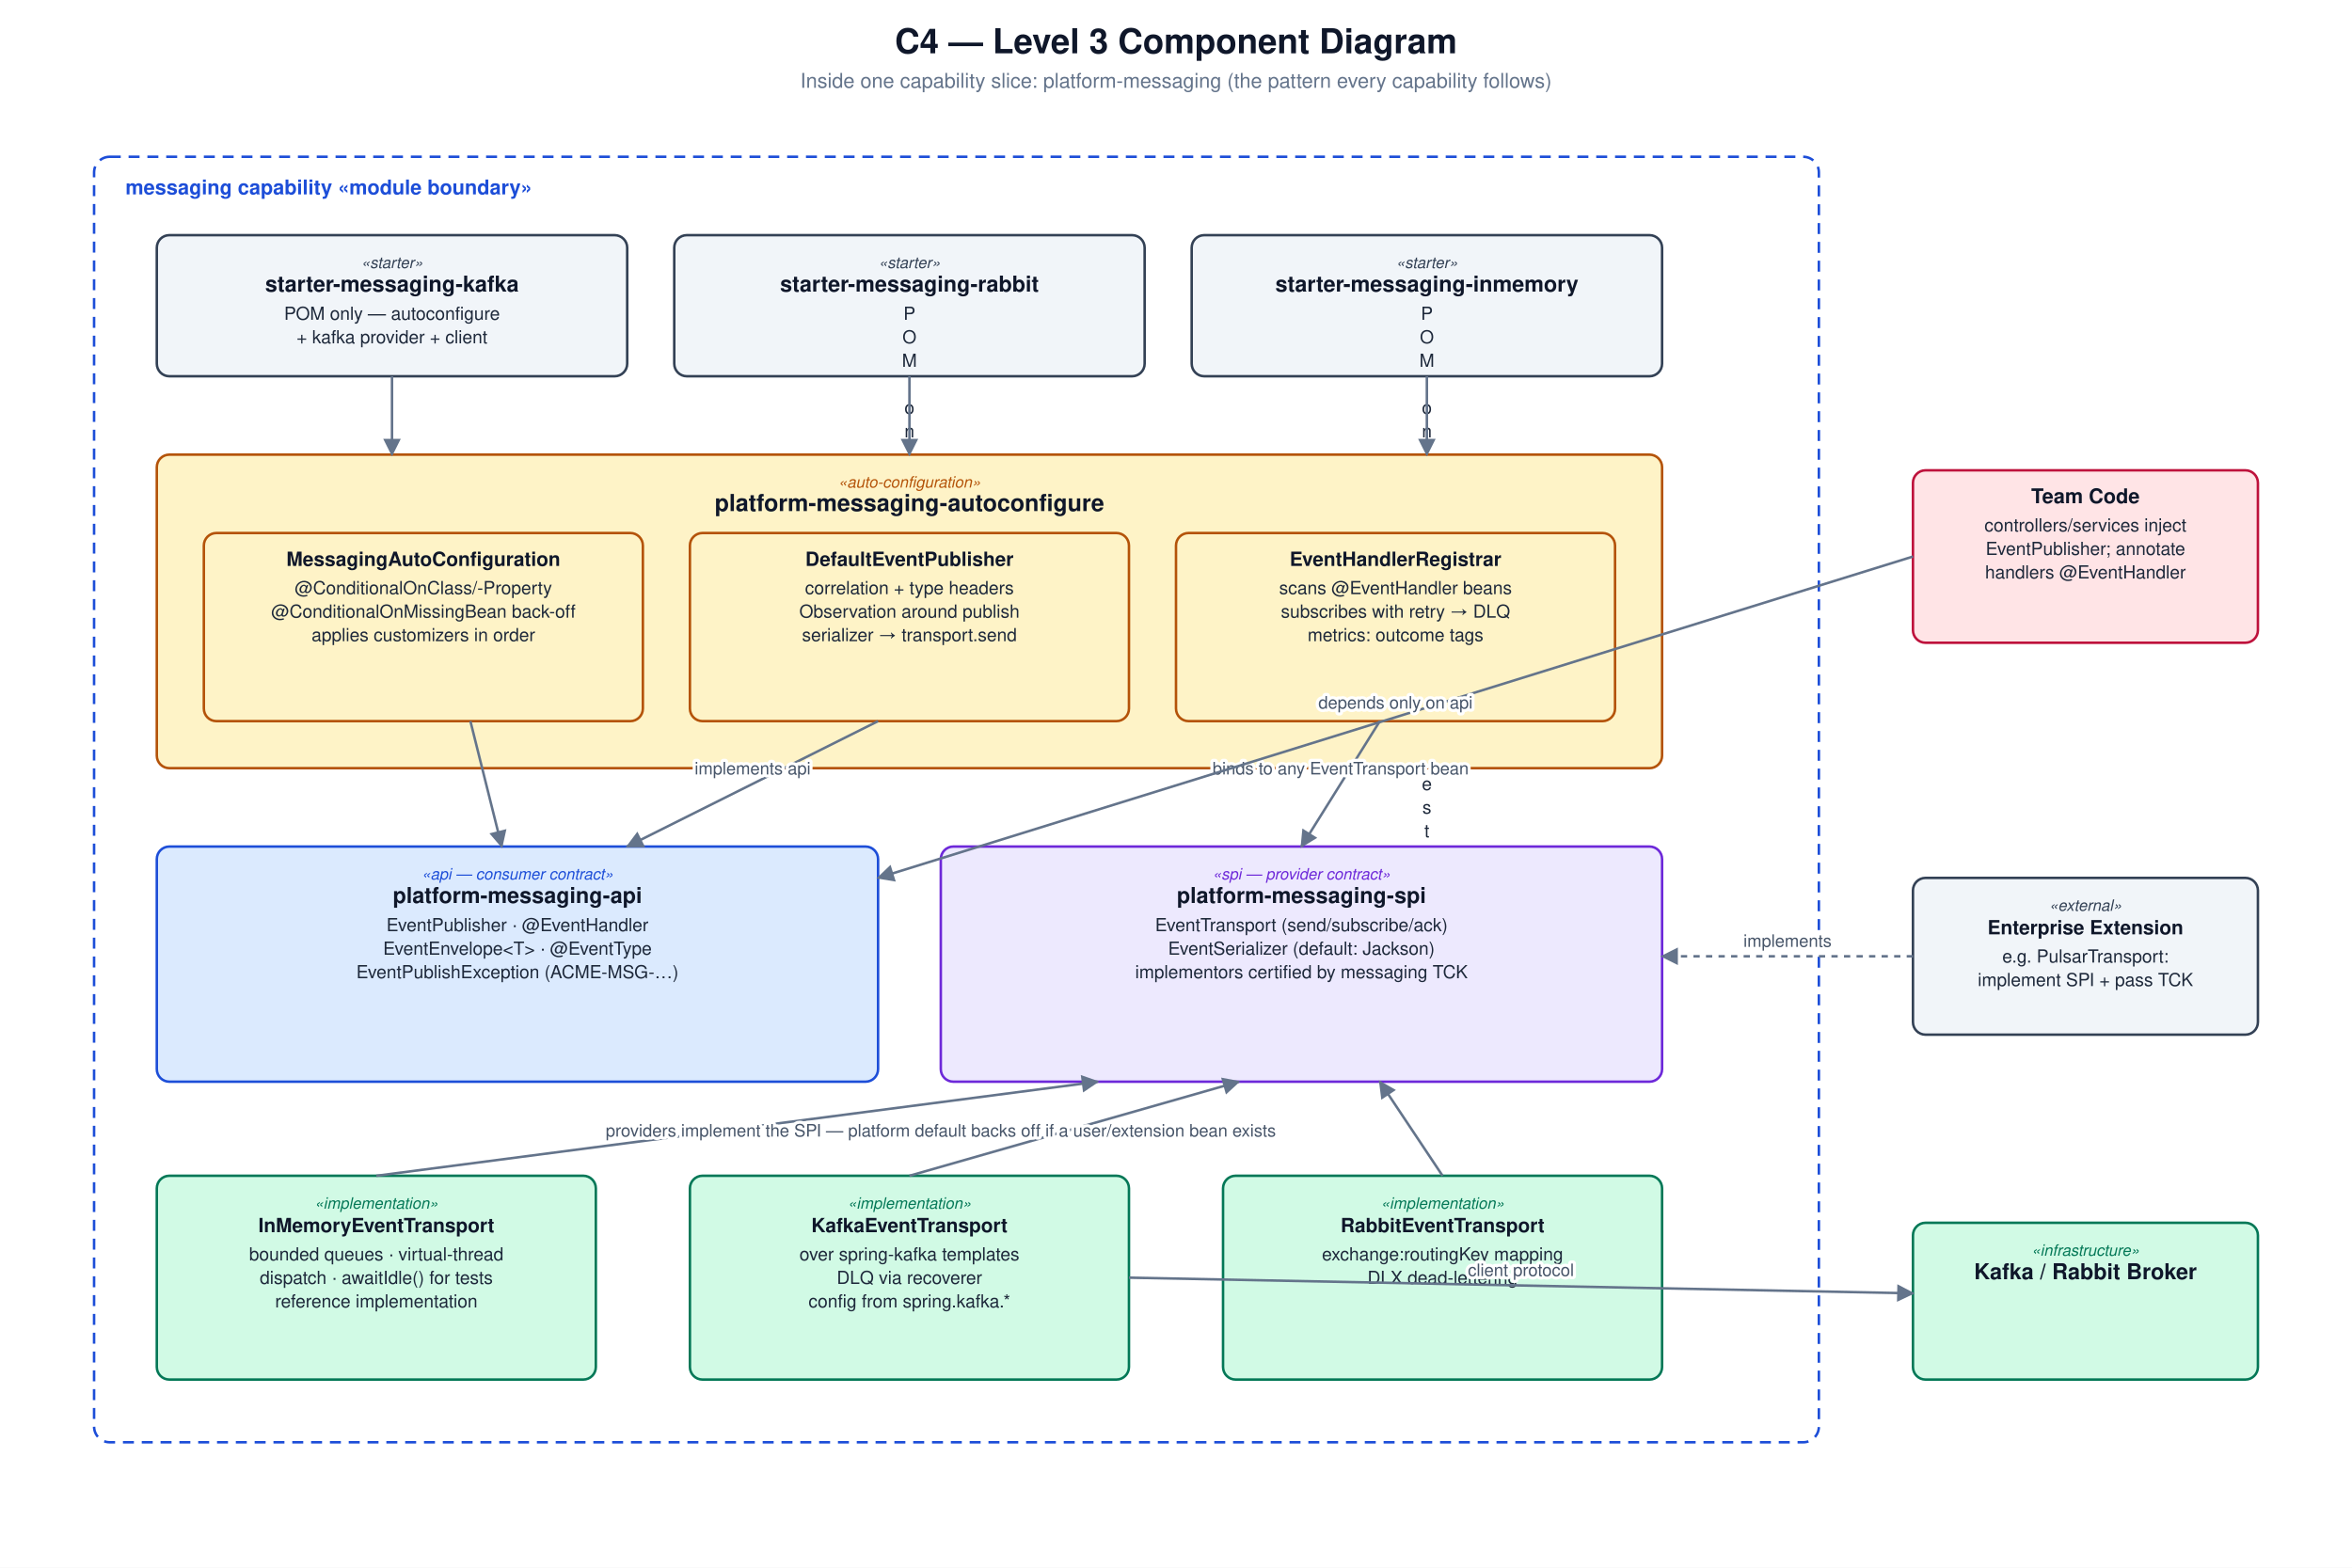
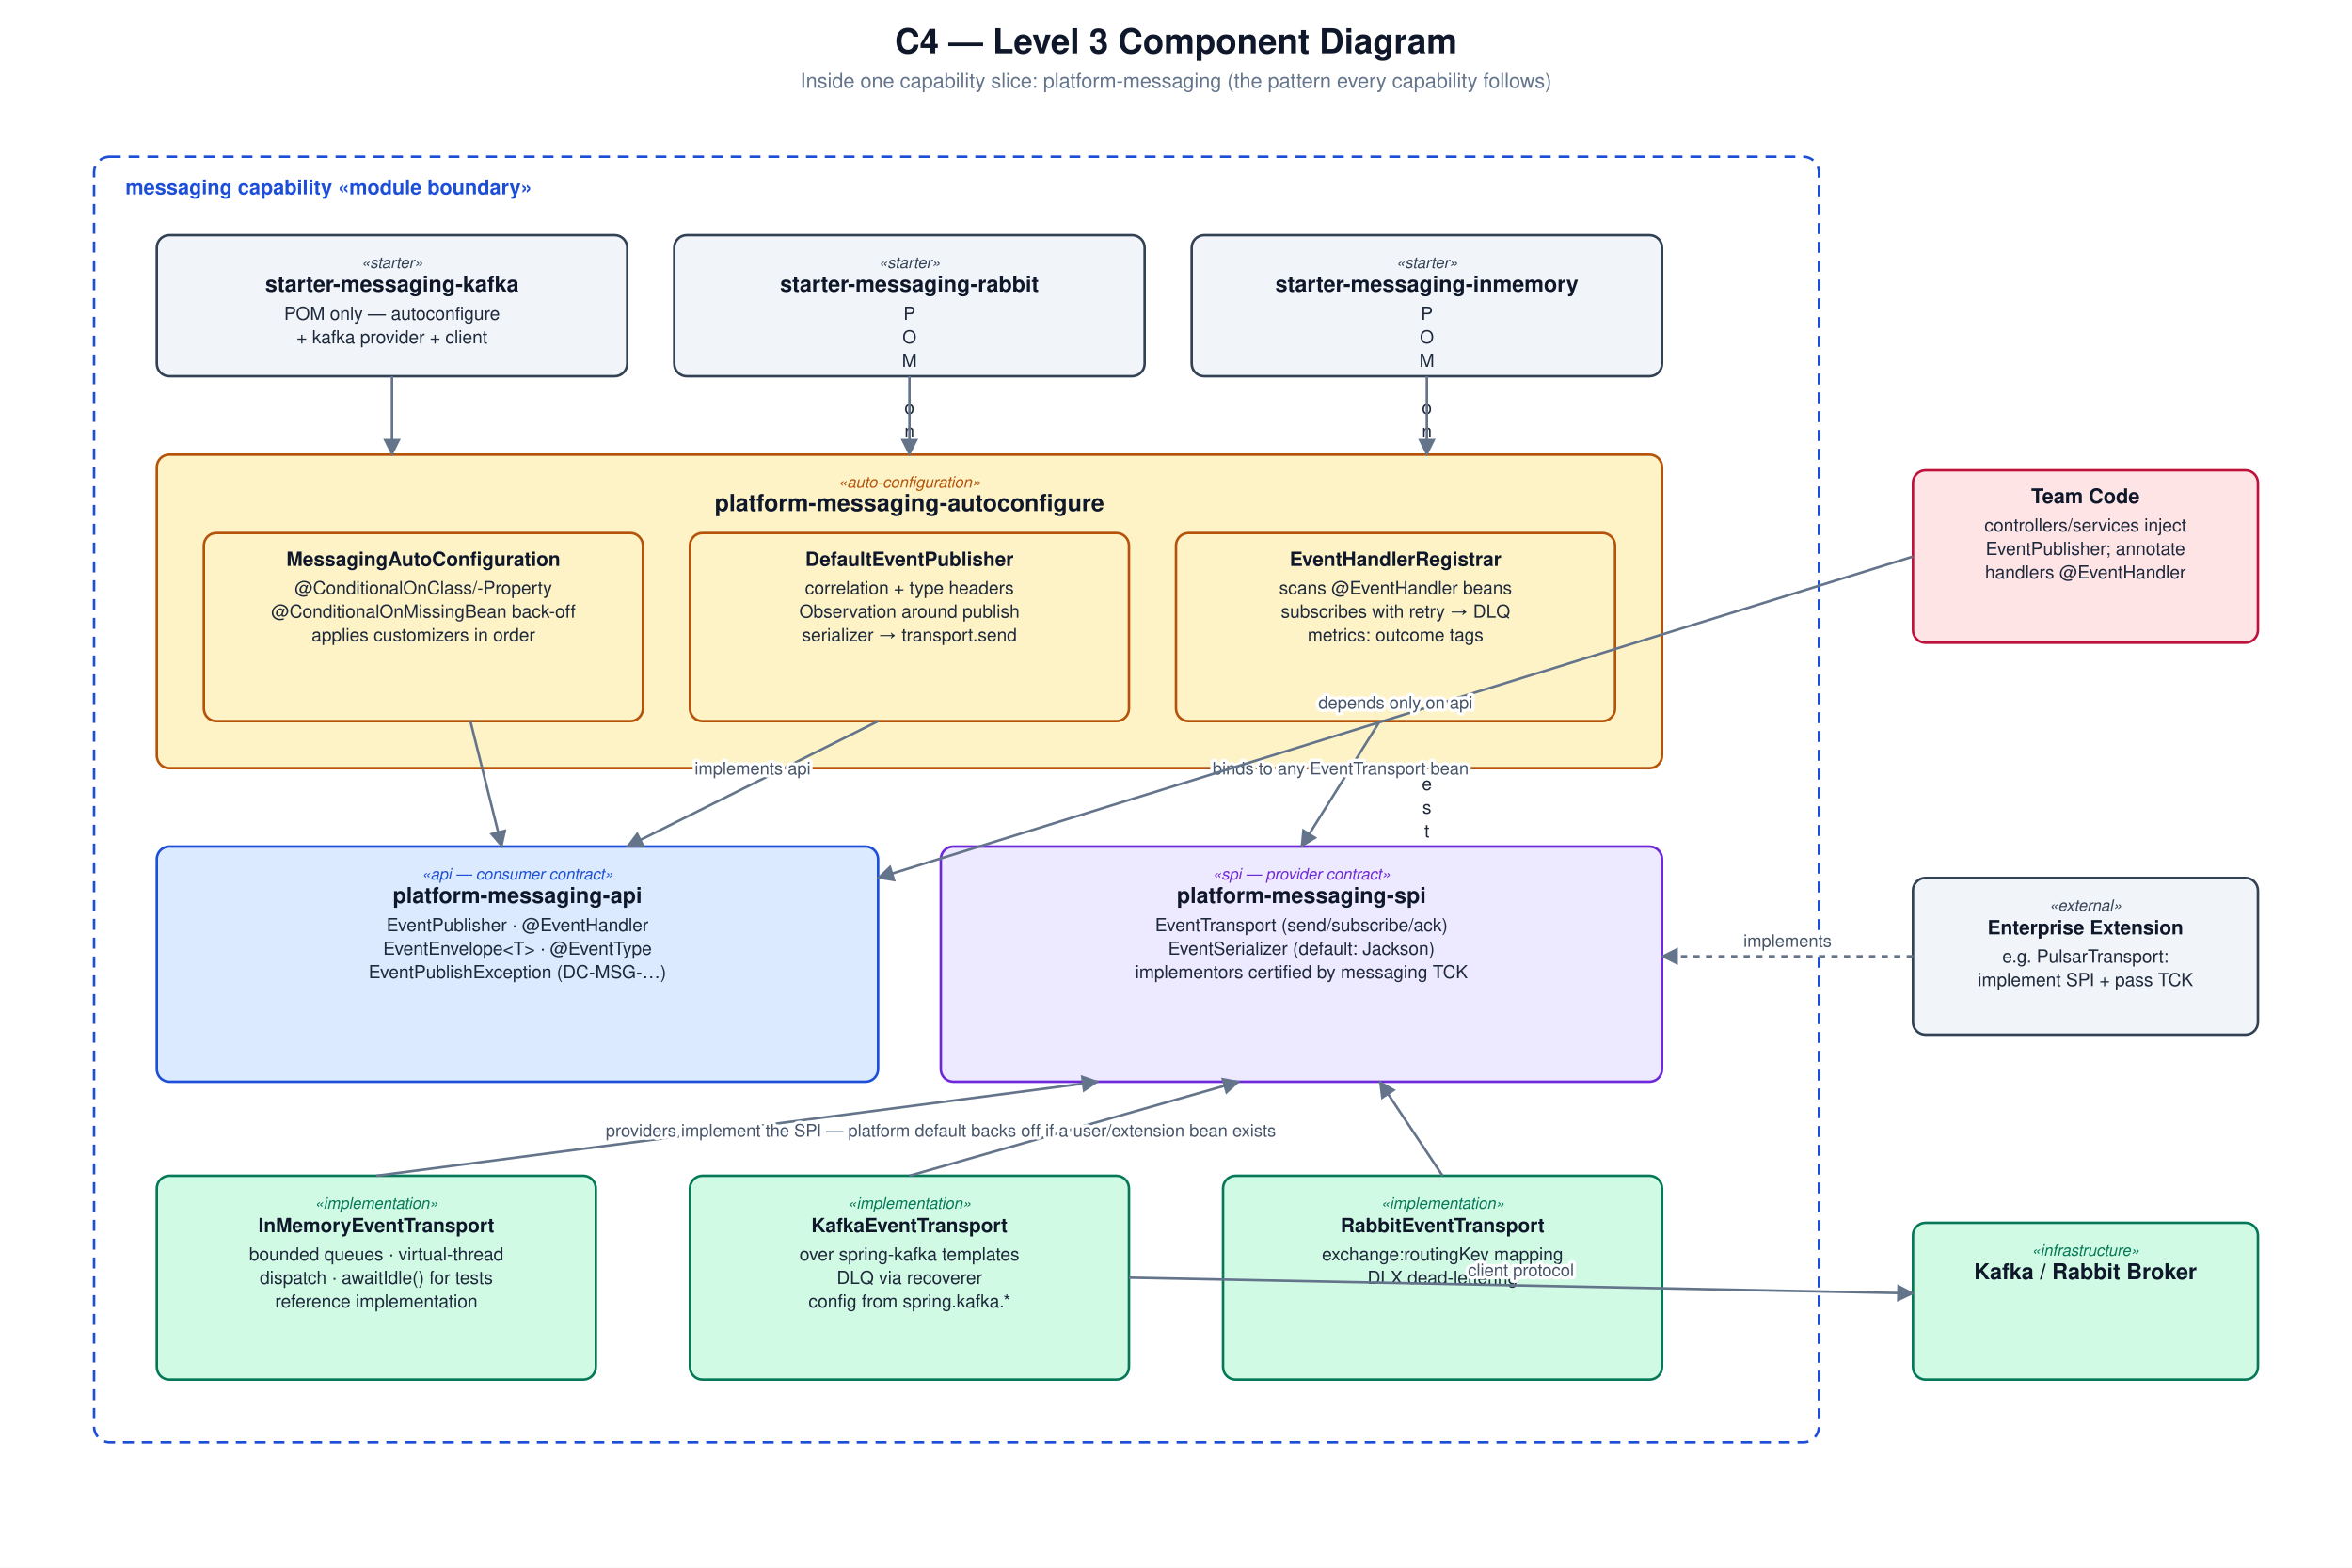
<svg xmlns="http://www.w3.org/2000/svg" viewBox="0 0 1500 1000" width="1500" height="1000">
  <defs>
    <marker id="ah" viewBox="0 0 10 10" refX="9" refY="5" markerWidth="7" markerHeight="7" orient="auto-start-reverse">
      <path d="M 0 0 L 10 5 L 0 10 z" fill="#64748b" />
    </marker>
  </defs>
  <rect x="0" y="0" width="1500" height="1000" fill="#ffffff" />
  <text x="750" y="34" font-family="Helvetica, Arial, sans-serif" font-size="22" fill="#0f172a" text-anchor="middle" font-weight="bold">C4 — Level 3 Component Diagram</text>
  <text x="750" y="56" font-family="Helvetica, Arial, sans-serif" font-size="13" fill="#64748b" text-anchor="middle">Inside one capability slice: platform-messaging (the pattern every capability follows)</text>
  <rect x="60" y="100" width="1100" height="820" rx="10" fill="none" stroke="#1d4ed8" stroke-width="1.6" stroke-dasharray="7,5" />
  <text x="80" y="124" font-family="Helvetica, Arial, sans-serif" font-size="13" fill="#1d4ed8" text-anchor="start" font-weight="bold">messaging capability  «module boundary»</text>
  <rect x="100" y="150" width="300" height="90" rx="8" fill="#f1f5f9" stroke="#334155" stroke-width="1.6" />
  <text x="250" y="171" font-family="Helvetica, Arial, sans-serif" font-size="10" fill="#334155" text-anchor="middle" font-style="italic">«starter»</text>
  <text x="250" y="186" font-family="Helvetica, Arial, sans-serif" font-size="14" fill="#0f172a" text-anchor="middle" font-weight="bold">starter-messaging-kafka</text>
  <text x="250" y="204" font-family="Helvetica, Arial, sans-serif" font-size="11.5" fill="#1e293b" text-anchor="middle">POM only — autoconfigure</text>
  <text x="250" y="219" font-family="Helvetica, Arial, sans-serif" font-size="11.5" fill="#1e293b" text-anchor="middle">+ kafka provider + client</text>
  <rect x="430" y="150" width="300" height="90" rx="8" fill="#f1f5f9" stroke="#334155" stroke-width="1.6" />
  <text x="580" y="171" font-family="Helvetica, Arial, sans-serif" font-size="10" fill="#334155" text-anchor="middle" font-style="italic">«starter»</text>
  <text x="580" y="186" font-family="Helvetica, Arial, sans-serif" font-size="14" fill="#0f172a" text-anchor="middle" font-weight="bold">starter-messaging-rabbit</text>
  <text x="580" y="204" font-family="Helvetica, Arial, sans-serif" font-size="11.5" fill="#1e293b" text-anchor="middle">P</text>
  <text x="580" y="219" font-family="Helvetica, Arial, sans-serif" font-size="11.5" fill="#1e293b" text-anchor="middle">O</text>
  <text x="580" y="234" font-family="Helvetica, Arial, sans-serif" font-size="11.5" fill="#1e293b" text-anchor="middle">M</text>
  <text x="580" y="249" font-family="Helvetica, Arial, sans-serif" font-size="11.5" fill="#1e293b" text-anchor="middle"> </text>
  <text x="580" y="264" font-family="Helvetica, Arial, sans-serif" font-size="11.5" fill="#1e293b" text-anchor="middle">o</text>
  <text x="580" y="279" font-family="Helvetica, Arial, sans-serif" font-size="11.5" fill="#1e293b" text-anchor="middle">n</text>
  <text x="580" y="294" font-family="Helvetica, Arial, sans-serif" font-size="11.5" fill="#1e293b" text-anchor="middle">l</text>
  <text x="580" y="309" font-family="Helvetica, Arial, sans-serif" font-size="11.5" fill="#1e293b" text-anchor="middle">y</text>
  <rect x="760" y="150" width="300" height="90" rx="8" fill="#f1f5f9" stroke="#334155" stroke-width="1.6" />
  <text x="910" y="171" font-family="Helvetica, Arial, sans-serif" font-size="10" fill="#334155" text-anchor="middle" font-style="italic">«starter»</text>
  <text x="910" y="186" font-family="Helvetica, Arial, sans-serif" font-size="14" fill="#0f172a" text-anchor="middle" font-weight="bold">starter-messaging-inmemory</text>
  <text x="910" y="204" font-family="Helvetica, Arial, sans-serif" font-size="11.5" fill="#1e293b" text-anchor="middle">P</text>
  <text x="910" y="219" font-family="Helvetica, Arial, sans-serif" font-size="11.5" fill="#1e293b" text-anchor="middle">O</text>
  <text x="910" y="234" font-family="Helvetica, Arial, sans-serif" font-size="11.5" fill="#1e293b" text-anchor="middle">M</text>
  <text x="910" y="249" font-family="Helvetica, Arial, sans-serif" font-size="11.5" fill="#1e293b" text-anchor="middle"> </text>
  <text x="910" y="264" font-family="Helvetica, Arial, sans-serif" font-size="11.5" fill="#1e293b" text-anchor="middle">o</text>
  <text x="910" y="279" font-family="Helvetica, Arial, sans-serif" font-size="11.5" fill="#1e293b" text-anchor="middle">n</text>
  <text x="910" y="294" font-family="Helvetica, Arial, sans-serif" font-size="11.5" fill="#1e293b" text-anchor="middle">l</text>
  <text x="910" y="309" font-family="Helvetica, Arial, sans-serif" font-size="11.5" fill="#1e293b" text-anchor="middle">y</text>
  <text x="910" y="324" font-family="Helvetica, Arial, sans-serif" font-size="11.5" fill="#1e293b" text-anchor="middle"> </text>
  <text x="910" y="339" font-family="Helvetica, Arial, sans-serif" font-size="11.5" fill="#1e293b" text-anchor="middle">—</text>
  <text x="910" y="354" font-family="Helvetica, Arial, sans-serif" font-size="11.5" fill="#1e293b" text-anchor="middle"> </text>
  <text x="910" y="369" font-family="Helvetica, Arial, sans-serif" font-size="11.5" fill="#1e293b" text-anchor="middle">l</text>
  <text x="910" y="384" font-family="Helvetica, Arial, sans-serif" font-size="11.5" fill="#1e293b" text-anchor="middle">o</text>
  <text x="910" y="399" font-family="Helvetica, Arial, sans-serif" font-size="11.5" fill="#1e293b" text-anchor="middle">c</text>
  <text x="910" y="414" font-family="Helvetica, Arial, sans-serif" font-size="11.5" fill="#1e293b" text-anchor="middle">a</text>
  <text x="910" y="429" font-family="Helvetica, Arial, sans-serif" font-size="11.5" fill="#1e293b" text-anchor="middle">l</text>
  <text x="910" y="444" font-family="Helvetica, Arial, sans-serif" font-size="11.5" fill="#1e293b" text-anchor="middle"> </text>
  <text x="910" y="459" font-family="Helvetica, Arial, sans-serif" font-size="11.5" fill="#1e293b" text-anchor="middle">&amp;</text>
  <text x="910" y="474" font-family="Helvetica, Arial, sans-serif" font-size="11.5" fill="#1e293b" text-anchor="middle"> </text>
  <text x="910" y="489" font-family="Helvetica, Arial, sans-serif" font-size="11.5" fill="#1e293b" text-anchor="middle">t</text>
  <text x="910" y="504" font-family="Helvetica, Arial, sans-serif" font-size="11.5" fill="#1e293b" text-anchor="middle">e</text>
  <text x="910" y="519" font-family="Helvetica, Arial, sans-serif" font-size="11.5" fill="#1e293b" text-anchor="middle">s</text>
  <text x="910" y="534" font-family="Helvetica, Arial, sans-serif" font-size="11.5" fill="#1e293b" text-anchor="middle">t</text>
  <text x="910" y="549" font-family="Helvetica, Arial, sans-serif" font-size="11.5" fill="#1e293b" text-anchor="middle">s</text>
  <rect x="100" y="290" width="960" height="200" rx="8" fill="#fef3c7" stroke="#b45309" stroke-width="1.6" />
  <text x="580" y="311" font-family="Helvetica, Arial, sans-serif" font-size="10" fill="#b45309" text-anchor="middle" font-style="italic">«auto-configuration»</text>
  <text x="580" y="326" font-family="Helvetica, Arial, sans-serif" font-size="15" fill="#0f172a" text-anchor="middle" font-weight="bold">platform-messaging-autoconfigure</text>
  <rect x="130" y="340" width="280" height="120" rx="8" fill="#fef3c7" stroke="#b45309" stroke-width="1.6" />
  <text x="270" y="361" font-family="Helvetica, Arial, sans-serif" font-size="12.5" fill="#0f172a" text-anchor="middle" font-weight="bold">MessagingAutoConfiguration</text>
  <text x="270" y="379" font-family="Helvetica, Arial, sans-serif" font-size="11.5" fill="#1e293b" text-anchor="middle">@ConditionalOnClass/-Property</text>
  <text x="270" y="394" font-family="Helvetica, Arial, sans-serif" font-size="11.5" fill="#1e293b" text-anchor="middle">@ConditionalOnMissingBean back-off</text>
  <text x="270" y="409" font-family="Helvetica, Arial, sans-serif" font-size="11.5" fill="#1e293b" text-anchor="middle">applies customizers in order</text>
  <rect x="440" y="340" width="280" height="120" rx="8" fill="#fef3c7" stroke="#b45309" stroke-width="1.6" />
  <text x="580" y="361" font-family="Helvetica, Arial, sans-serif" font-size="12.5" fill="#0f172a" text-anchor="middle" font-weight="bold">DefaultEventPublisher</text>
  <text x="580" y="379" font-family="Helvetica, Arial, sans-serif" font-size="11.5" fill="#1e293b" text-anchor="middle">correlation + type headers</text>
  <text x="580" y="394" font-family="Helvetica, Arial, sans-serif" font-size="11.5" fill="#1e293b" text-anchor="middle">Observation around publish</text>
  <text x="580" y="409" font-family="Helvetica, Arial, sans-serif" font-size="11.5" fill="#1e293b" text-anchor="middle">serializer → transport.send</text>
  <rect x="750" y="340" width="280" height="120" rx="8" fill="#fef3c7" stroke="#b45309" stroke-width="1.6" />
  <text x="890" y="361" font-family="Helvetica, Arial, sans-serif" font-size="12.5" fill="#0f172a" text-anchor="middle" font-weight="bold">EventHandlerRegistrar</text>
  <text x="890" y="379" font-family="Helvetica, Arial, sans-serif" font-size="11.5" fill="#1e293b" text-anchor="middle">scans @EventHandler beans</text>
  <text x="890" y="394" font-family="Helvetica, Arial, sans-serif" font-size="11.5" fill="#1e293b" text-anchor="middle">subscribes with retry → DLQ</text>
  <text x="890" y="409" font-family="Helvetica, Arial, sans-serif" font-size="11.5" fill="#1e293b" text-anchor="middle">metrics: outcome tags</text>
  <rect x="100" y="540" width="460" height="150" rx="8" fill="#dbeafe" stroke="#1d4ed8" stroke-width="1.6" />
  <text x="330" y="561" font-family="Helvetica, Arial, sans-serif" font-size="10" fill="#1d4ed8" text-anchor="middle" font-style="italic">«api — consumer contract»</text>
  <text x="330" y="576" font-family="Helvetica, Arial, sans-serif" font-size="14" fill="#0f172a" text-anchor="middle" font-weight="bold">platform-messaging-api</text>
  <text x="330" y="594" font-family="Helvetica, Arial, sans-serif" font-size="11.5" fill="#1e293b" text-anchor="middle">EventPublisher · @EventHandler</text>
  <text x="330" y="609" font-family="Helvetica, Arial, sans-serif" font-size="11.5" fill="#1e293b" text-anchor="middle">EventEnvelope&lt;T&gt; · @EventType</text>
-   <text x="330" y="624" font-family="Helvetica, Arial, sans-serif" font-size="11.5" fill="#1e293b" text-anchor="middle">EventPublishException (ACME-MSG-…)</text>
+   <text x="330" y="624" font-family="Helvetica, Arial, sans-serif" font-size="11.5" fill="#1e293b" text-anchor="middle">EventPublishException (DC-MSG-…)</text>
  <rect x="600" y="540" width="460" height="150" rx="8" fill="#ede9fe" stroke="#6d28d9" stroke-width="1.6" />
  <text x="830" y="561" font-family="Helvetica, Arial, sans-serif" font-size="10" fill="#6d28d9" text-anchor="middle" font-style="italic">«spi — provider contract»</text>
  <text x="830" y="576" font-family="Helvetica, Arial, sans-serif" font-size="14" fill="#0f172a" text-anchor="middle" font-weight="bold">platform-messaging-spi</text>
  <text x="830" y="594" font-family="Helvetica, Arial, sans-serif" font-size="11.5" fill="#1e293b" text-anchor="middle">EventTransport (send/subscribe/ack)</text>
  <text x="830" y="609" font-family="Helvetica, Arial, sans-serif" font-size="11.5" fill="#1e293b" text-anchor="middle">EventSerializer (default: Jackson)</text>
  <text x="830" y="624" font-family="Helvetica, Arial, sans-serif" font-size="11.5" fill="#1e293b" text-anchor="middle">implementors certified by messaging TCK</text>
  <rect x="100" y="750" width="280" height="130" rx="8" fill="#d1fae5" stroke="#047857" stroke-width="1.6" />
  <text x="240" y="771" font-family="Helvetica, Arial, sans-serif" font-size="10" fill="#047857" text-anchor="middle" font-style="italic">«implementation»</text>
  <text x="240" y="786" font-family="Helvetica, Arial, sans-serif" font-size="12.5" fill="#0f172a" text-anchor="middle" font-weight="bold">InMemoryEventTransport</text>
  <text x="240" y="804" font-family="Helvetica, Arial, sans-serif" font-size="11.5" fill="#1e293b" text-anchor="middle">bounded queues · virtual-thread</text>
  <text x="240" y="819" font-family="Helvetica, Arial, sans-serif" font-size="11.5" fill="#1e293b" text-anchor="middle">dispatch · awaitIdle() for tests</text>
  <text x="240" y="834" font-family="Helvetica, Arial, sans-serif" font-size="11.5" fill="#1e293b" text-anchor="middle">reference implementation</text>
  <rect x="440" y="750" width="280" height="130" rx="8" fill="#d1fae5" stroke="#047857" stroke-width="1.6" />
  <text x="580" y="771" font-family="Helvetica, Arial, sans-serif" font-size="10" fill="#047857" text-anchor="middle" font-style="italic">«implementation»</text>
  <text x="580" y="786" font-family="Helvetica, Arial, sans-serif" font-size="12.5" fill="#0f172a" text-anchor="middle" font-weight="bold">KafkaEventTransport</text>
  <text x="580" y="804" font-family="Helvetica, Arial, sans-serif" font-size="11.5" fill="#1e293b" text-anchor="middle">over spring-kafka templates</text>
  <text x="580" y="819" font-family="Helvetica, Arial, sans-serif" font-size="11.5" fill="#1e293b" text-anchor="middle">DLQ via recoverer</text>
  <text x="580" y="834" font-family="Helvetica, Arial, sans-serif" font-size="11.5" fill="#1e293b" text-anchor="middle">config from spring.kafka.*</text>
  <rect x="780" y="750" width="280" height="130" rx="8" fill="#d1fae5" stroke="#047857" stroke-width="1.6" />
  <text x="920" y="771" font-family="Helvetica, Arial, sans-serif" font-size="10" fill="#047857" text-anchor="middle" font-style="italic">«implementation»</text>
  <text x="920" y="786" font-family="Helvetica, Arial, sans-serif" font-size="12.5" fill="#0f172a" text-anchor="middle" font-weight="bold">RabbitEventTransport</text>
  <text x="920" y="804" font-family="Helvetica, Arial, sans-serif" font-size="11.5" fill="#1e293b" text-anchor="middle">exchange:routingKey mapping</text>
  <text x="920" y="819" font-family="Helvetica, Arial, sans-serif" font-size="11.5" fill="#1e293b" text-anchor="middle">DLX dead-lettering</text>
  <rect x="1220" y="300" width="220" height="110" rx="8" fill="#ffe4e6" stroke="#be123c" stroke-width="1.6" />
  <text x="1330" y="321" font-family="Helvetica, Arial, sans-serif" font-size="13" fill="#0f172a" text-anchor="middle" font-weight="bold">Team Code</text>
  <text x="1330" y="339" font-family="Helvetica, Arial, sans-serif" font-size="11.5" fill="#1e293b" text-anchor="middle">controllers/services inject</text>
  <text x="1330" y="354" font-family="Helvetica, Arial, sans-serif" font-size="11.5" fill="#1e293b" text-anchor="middle">EventPublisher; annotate</text>
  <text x="1330" y="369" font-family="Helvetica, Arial, sans-serif" font-size="11.5" fill="#1e293b" text-anchor="middle">handlers @EventHandler</text>
  <rect x="1220" y="560" width="220" height="100" rx="8" fill="#f1f5f9" stroke="#334155" stroke-width="1.6" />
  <text x="1330" y="581" font-family="Helvetica, Arial, sans-serif" font-size="10" fill="#334155" text-anchor="middle" font-style="italic">«external»</text>
  <text x="1330" y="596" font-family="Helvetica, Arial, sans-serif" font-size="12.5" fill="#0f172a" text-anchor="middle" font-weight="bold">Enterprise Extension</text>
  <text x="1330" y="614" font-family="Helvetica, Arial, sans-serif" font-size="11.5" fill="#1e293b" text-anchor="middle">e.g. PulsarTransport:</text>
  <text x="1330" y="629" font-family="Helvetica, Arial, sans-serif" font-size="11.5" fill="#1e293b" text-anchor="middle">implement SPI + pass TCK</text>
  <rect x="1220" y="780" width="220" height="100" rx="8" fill="#d1fae5" stroke="#047857" stroke-width="1.6" />
  <text x="1330" y="801" font-family="Helvetica, Arial, sans-serif" font-size="10" fill="#047857" text-anchor="middle" font-style="italic">«infrastructure»</text>
  <text x="1330" y="816" font-family="Helvetica, Arial, sans-serif" font-size="14" fill="#0f172a" text-anchor="middle" font-weight="bold">Kafka / Rabbit Broker</text>
  <line x1="250" y1="240" x2="250" y2="290" stroke="#64748b" stroke-width="1.6" marker-end="url(#ah)" />
  <line x1="580" y1="240" x2="580" y2="290" stroke="#64748b" stroke-width="1.6" marker-end="url(#ah)" />
  <line x1="910" y1="240" x2="910" y2="290" stroke="#64748b" stroke-width="1.6" marker-end="url(#ah)" />
  <line x1="300" y1="460" x2="320" y2="540" stroke="#64748b" stroke-width="1.6" marker-end="url(#ah)" />
  <line x1="560" y1="460" x2="400" y2="540" stroke="#64748b" stroke-width="1.6" marker-end="url(#ah)" />
  <text x="480" y="494" font-family="Helvetica, Arial, sans-serif" font-size="11" fill="#475569" text-anchor="middle" style="paint-order:stroke;stroke:#ffffff;stroke-width:4px;stroke-linejoin:round">implements api</text>
  <line x1="880" y1="460" x2="830" y2="540" stroke="#64748b" stroke-width="1.6" marker-end="url(#ah)" />
  <text x="855" y="494" font-family="Helvetica, Arial, sans-serif" font-size="11" fill="#475569" text-anchor="middle" style="paint-order:stroke;stroke:#ffffff;stroke-width:4px;stroke-linejoin:round">binds to any EventTransport bean</text>
  <line x1="240" y1="750" x2="700" y2="690" stroke="#64748b" stroke-width="1.6" marker-end="url(#ah)" />
  <line x1="580" y1="750" x2="790" y2="690" stroke="#64748b" stroke-width="1.6" marker-end="url(#ah)" />
  <line x1="920" y1="750" x2="880" y2="690" stroke="#64748b" stroke-width="1.6" marker-end="url(#ah)" />
  <text x="600" y="725" font-family="Helvetica, Arial, sans-serif" font-size="11" fill="#475569" text-anchor="middle" style="paint-order:stroke;stroke:#ffffff;stroke-width:4px;stroke-linejoin:round">providers implement the SPI — platform default backs off if a user/extension bean exists</text>
  <line x1="1220" y1="355" x2="560" y2="560" stroke="#64748b" stroke-width="1.6" marker-end="url(#ah)" />
  <text x="890" y="452" font-family="Helvetica, Arial, sans-serif" font-size="11" fill="#475569" text-anchor="middle" style="paint-order:stroke;stroke:#ffffff;stroke-width:4px;stroke-linejoin:round">depends only on api</text>
  <line x1="1220" y1="610" x2="1060" y2="610" stroke="#64748b" stroke-width="1.6" marker-end="url(#ah)" stroke-dasharray="4,4" />
  <text x="1140" y="604" font-family="Helvetica, Arial, sans-serif" font-size="11" fill="#475569" text-anchor="middle" style="paint-order:stroke;stroke:#ffffff;stroke-width:4px;stroke-linejoin:round">implements</text>
  <line x1="720" y1="815" x2="1220" y2="825" stroke="#64748b" stroke-width="1.6" marker-end="url(#ah)" />
  <text x="970" y="814" font-family="Helvetica, Arial, sans-serif" font-size="11" fill="#475569" text-anchor="middle" style="paint-order:stroke;stroke:#ffffff;stroke-width:4px;stroke-linejoin:round">client protocol</text>
</svg>
